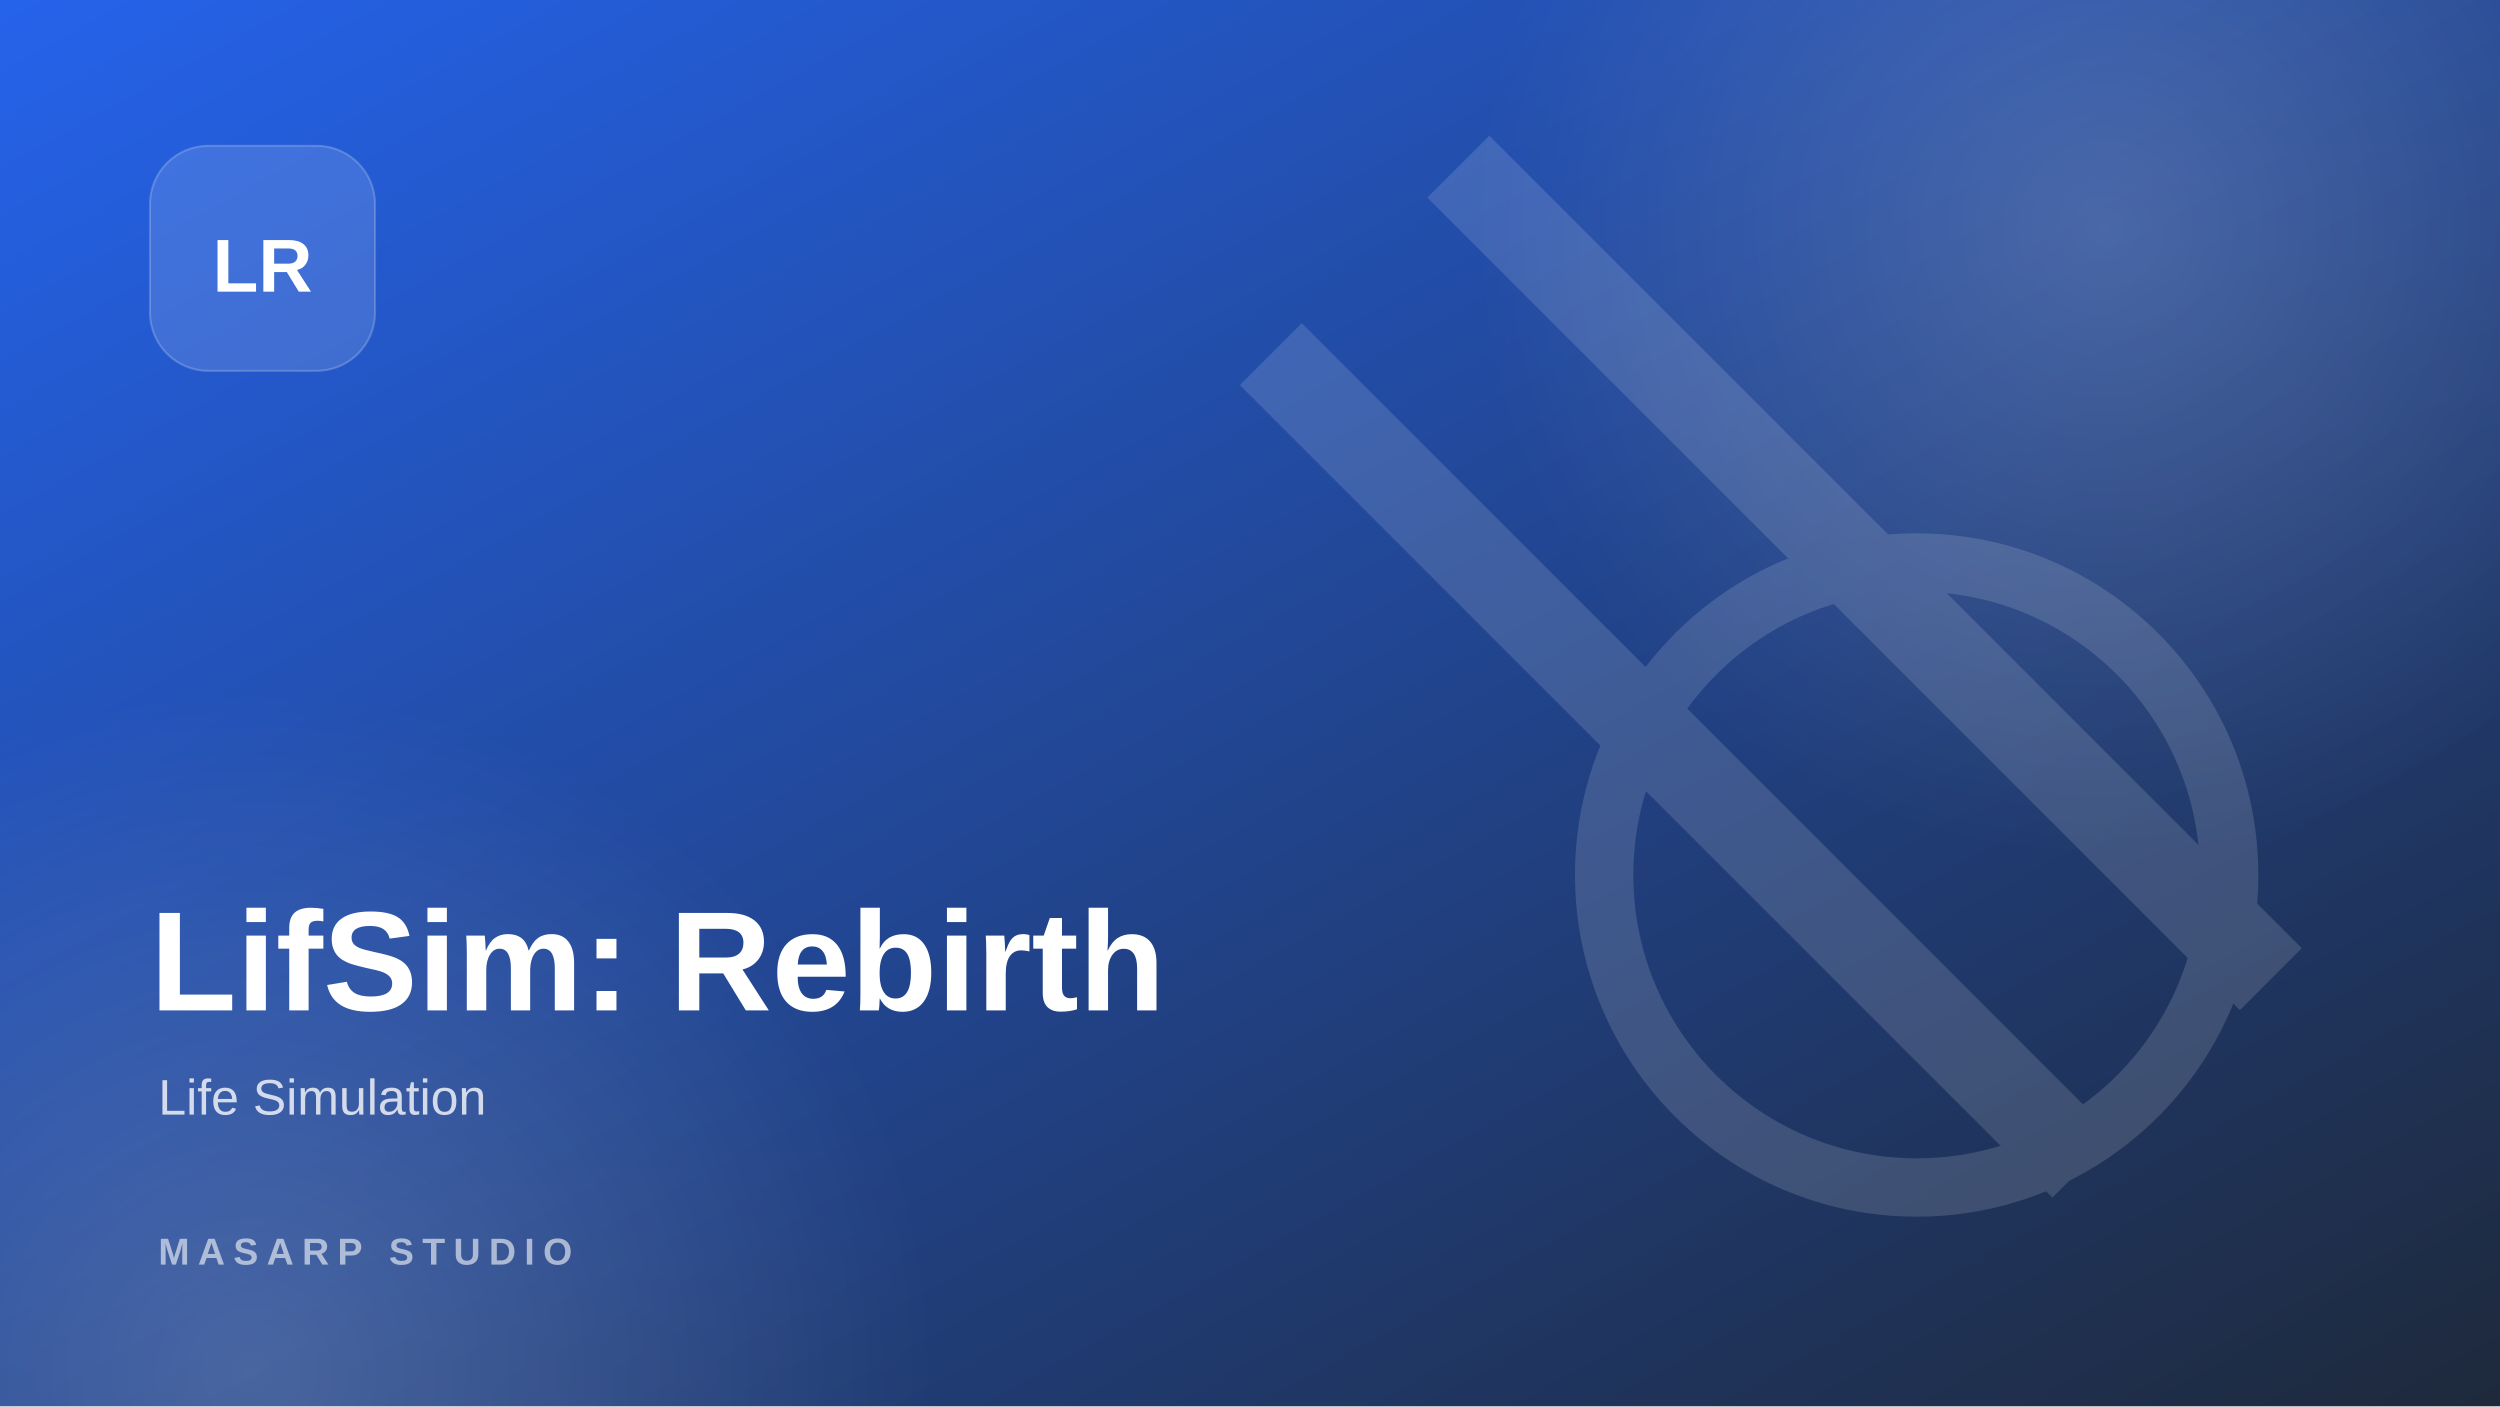
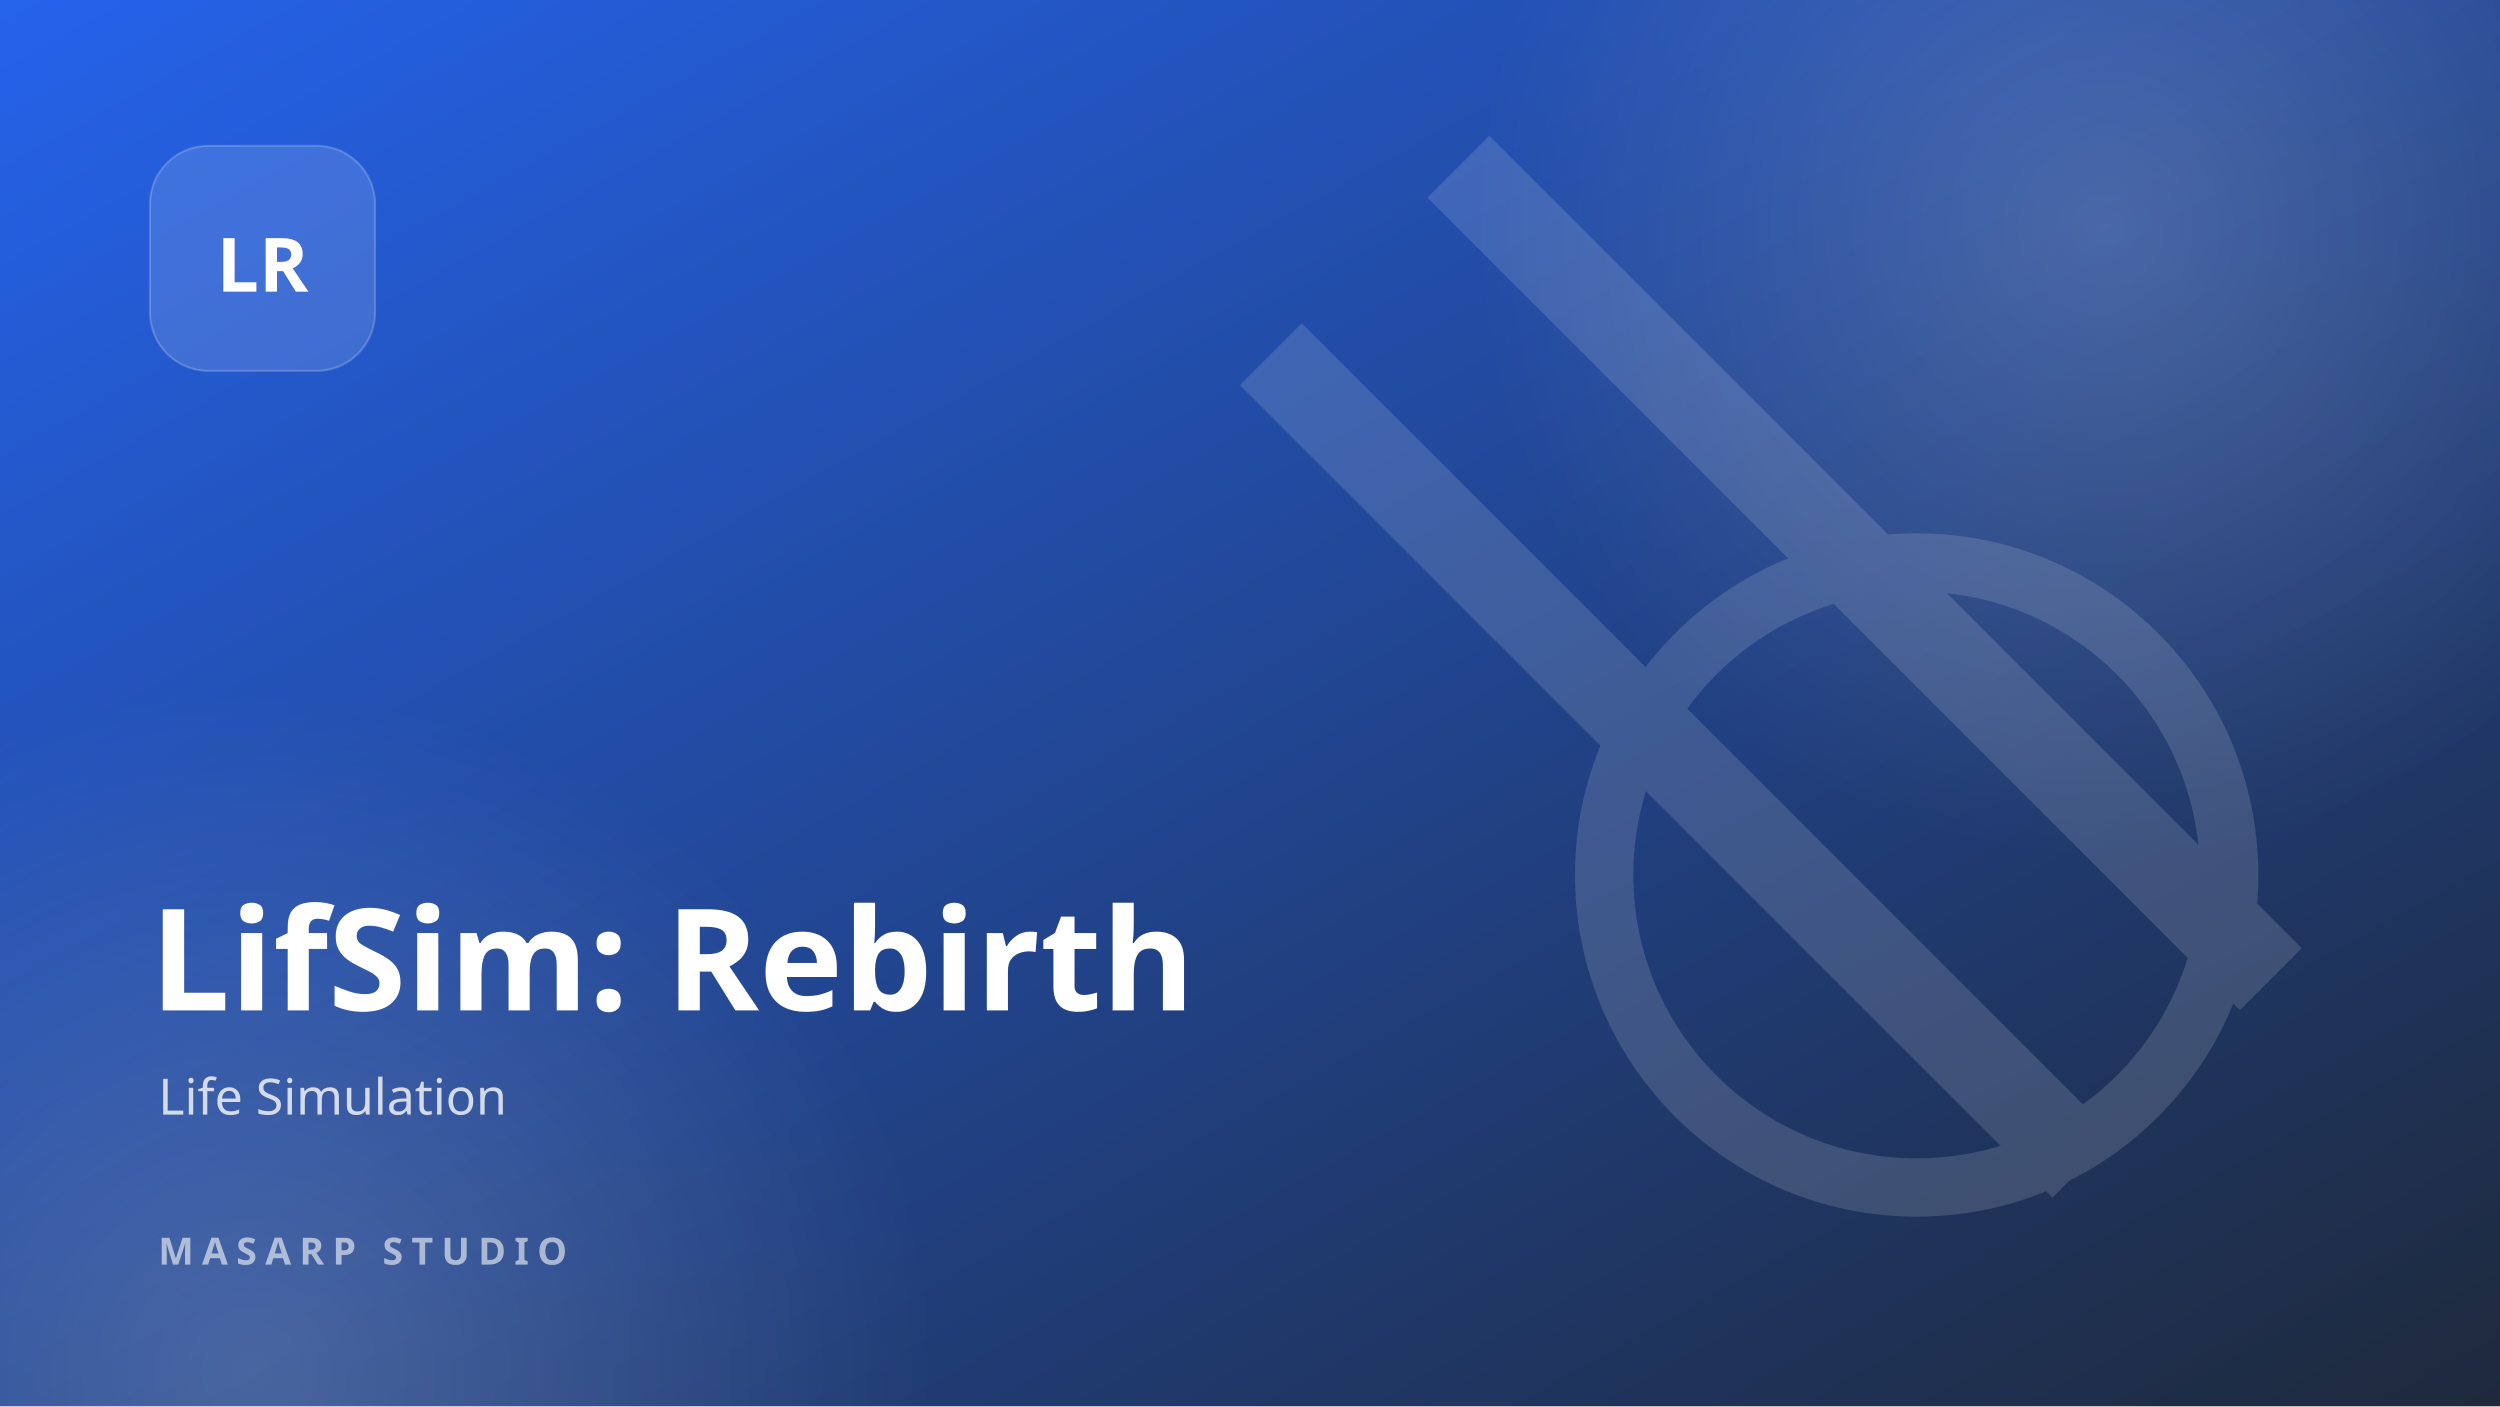
<svg xmlns="http://www.w3.org/2000/svg" viewBox="0 0 1200 675" role="img" aria-label="LifSim: Rebirth cover fallback">
  <defs>
    <linearGradient id="g" x1="0" y1="0" x2="1" y2="1">
      <stop stop-color="#2563eb" />
      <stop offset="1" stop-color="#1e293b" />
    </linearGradient>
    <radialGradient id="r">
      <stop stop-color="#fff" stop-opacity=".18" />
      <stop offset="1" stop-color="#fff" stop-opacity="0" />
    </radialGradient>
  </defs>
  <rect width="1200" height="675" fill="url(#g)" />
  <circle cx="1010" cy="110" r="300" fill="url(#r)" />
  <circle cx="120" cy="660" r="330" fill="url(#r)" />
  <g opacity=".14" stroke="#fff" fill="none">
    <path d="M700 80l390 390M610 170l390 390" stroke-width="42" />
    <circle cx="920" cy="420" r="150" stroke-width="28" />
  </g>
  <rect x="72" y="70" width="108" height="108" rx="28" fill="#fff" fill-opacity=".13" stroke="#fff" stroke-opacity=".2" />
-   <text x="126" y="140" text-anchor="middle" font-family="Arial,sans-serif" font-size="36" font-weight="900" fill="#fff">LR</text>
-   <text x="72" y="485" font-family="Arial,sans-serif" font-size="68" font-weight="900" fill="#fff">LifSim: Rebirth</text>
-   <text x="76" y="535" font-family="Arial,sans-serif" font-size="24" fill="#fff" fill-opacity=".78">Life Simulation</text>
-   <text x="76" y="607" font-family="Arial,sans-serif" font-size="18" font-weight="700" letter-spacing="4" fill="#fff" fill-opacity=".58">MASARP STUDIO</text>
+   <text x="126" y="140" text-anchor="middle" font-family="sans-serif" font-size="36" font-weight="900" fill="#fff">LR</text>
+   <text x="72" y="485" font-family="sans-serif" font-size="68" font-weight="900" fill="#fff">LifSim: Rebirth</text>
+   <text x="76" y="535" font-family="sans-serif" font-size="24" fill="#fff" fill-opacity=".78">Life Simulation</text>
+   <text x="76" y="607" font-family="sans-serif" font-size="18" font-weight="700" letter-spacing="4" fill="#fff" fill-opacity=".58">MASARP STUDIO</text>
</svg>
